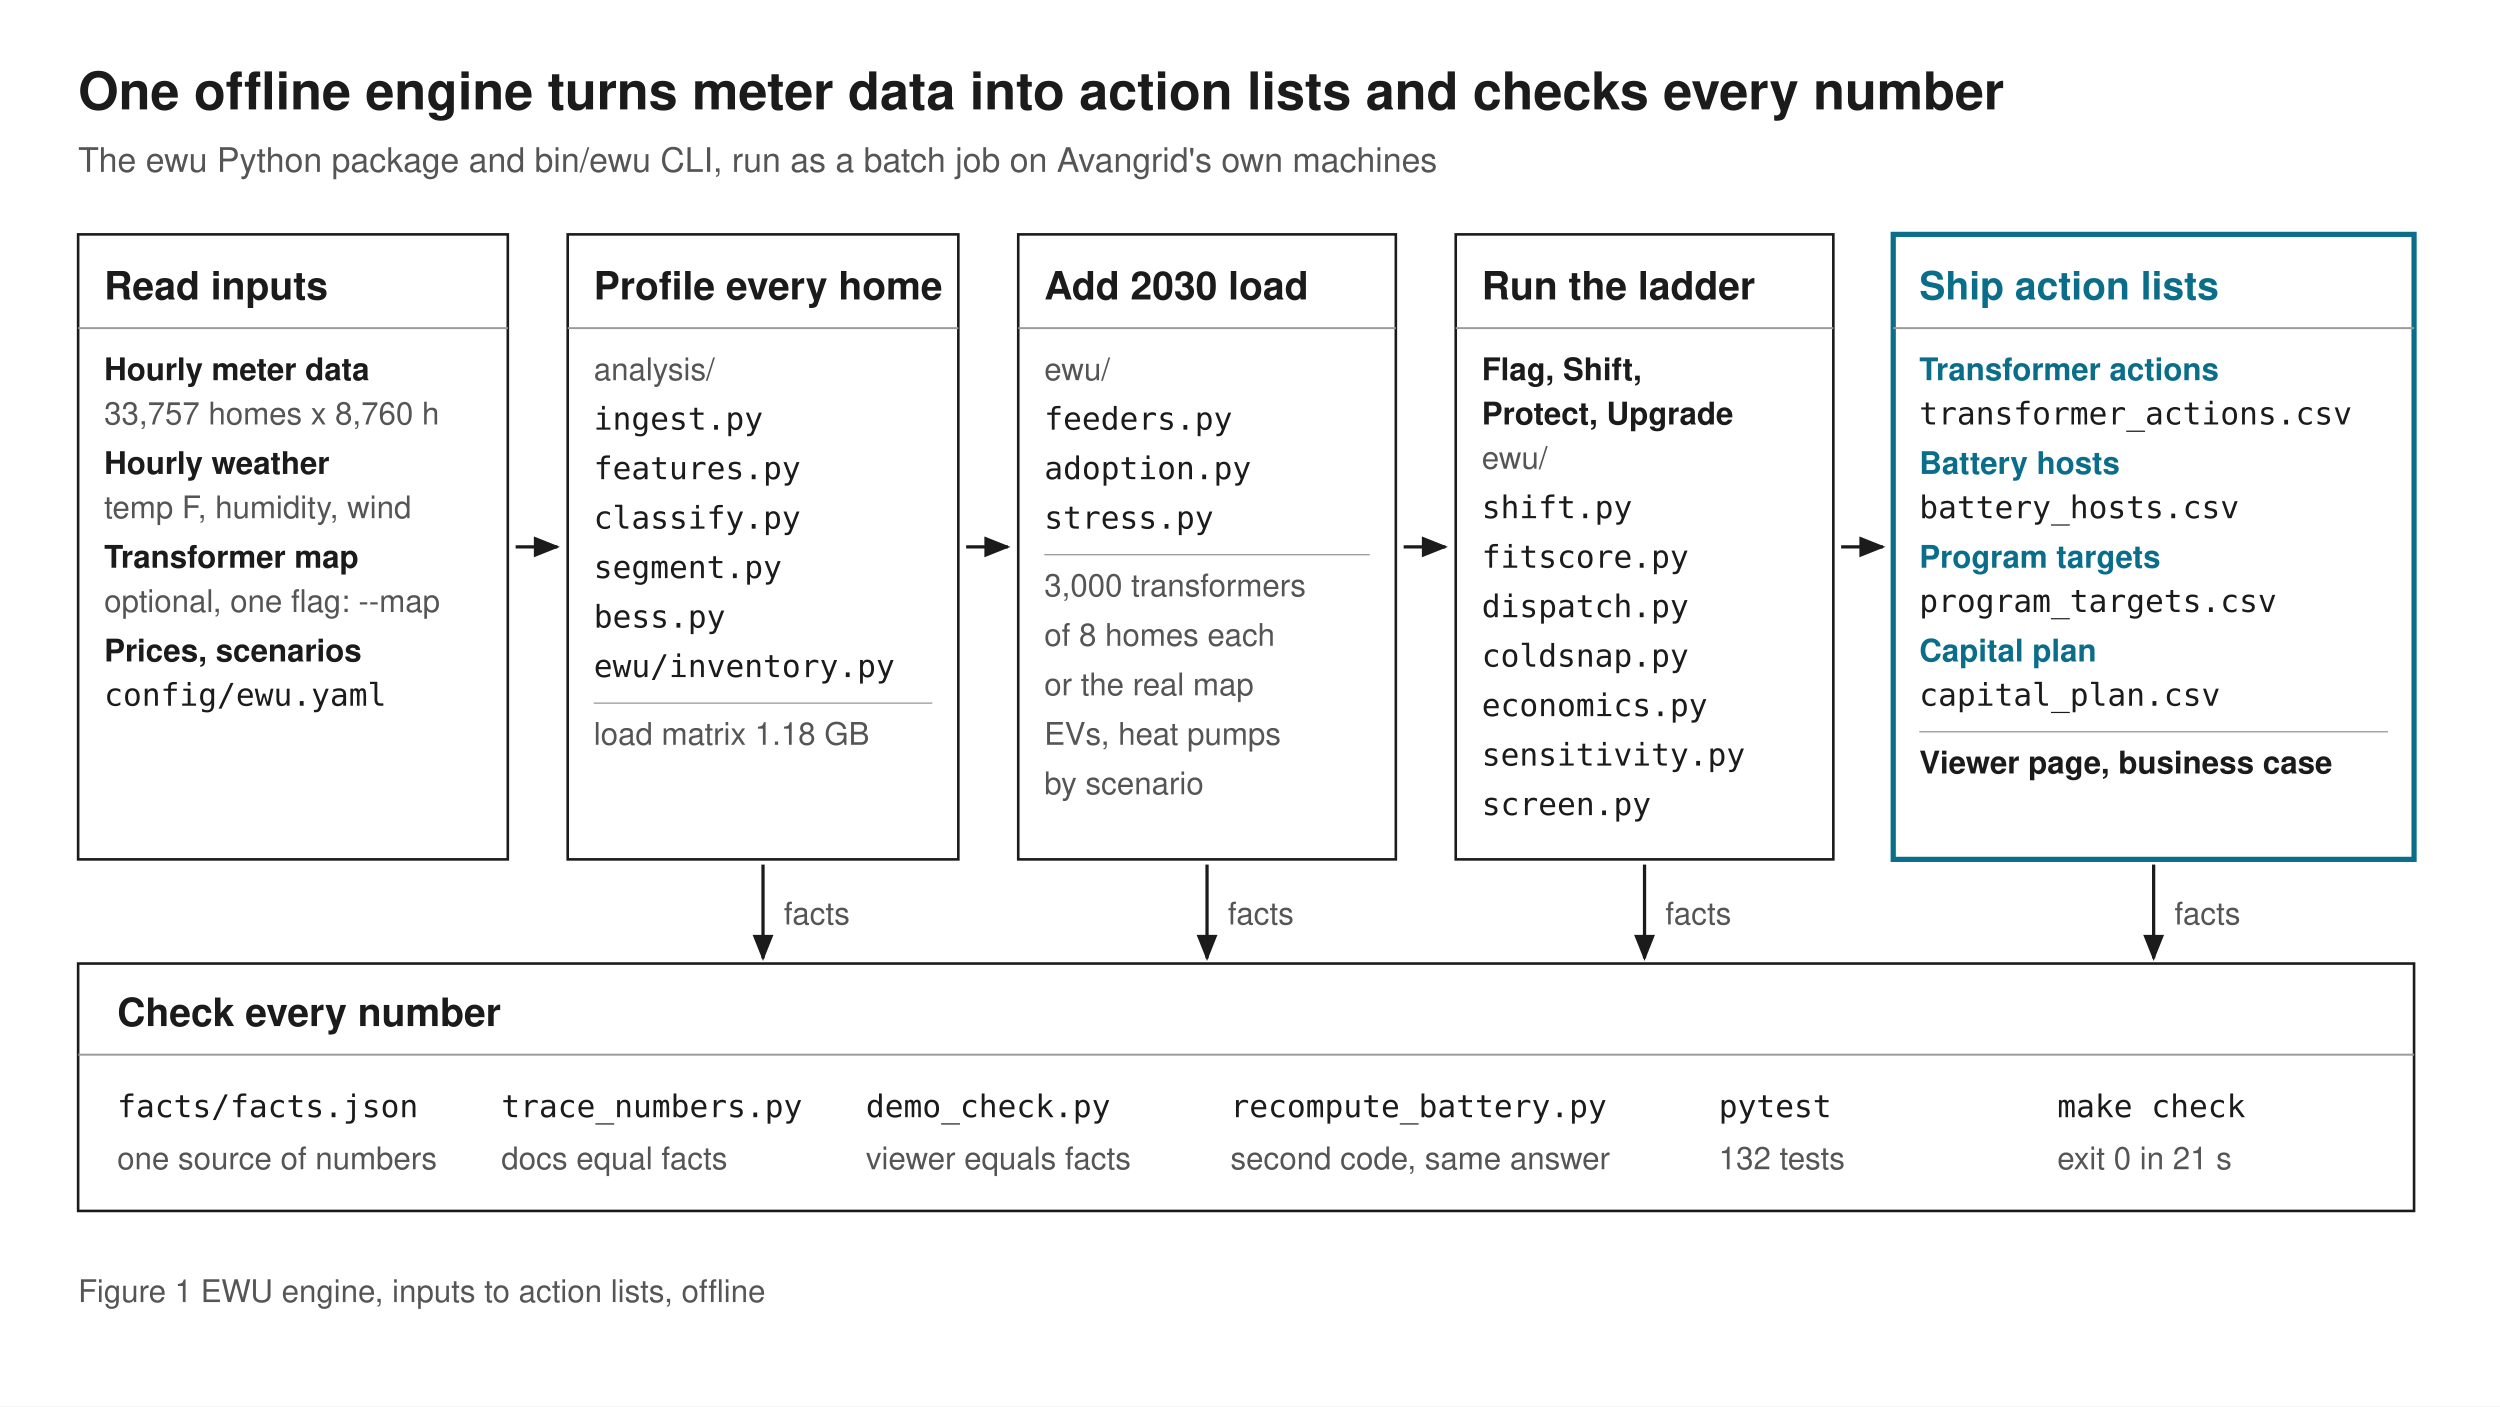
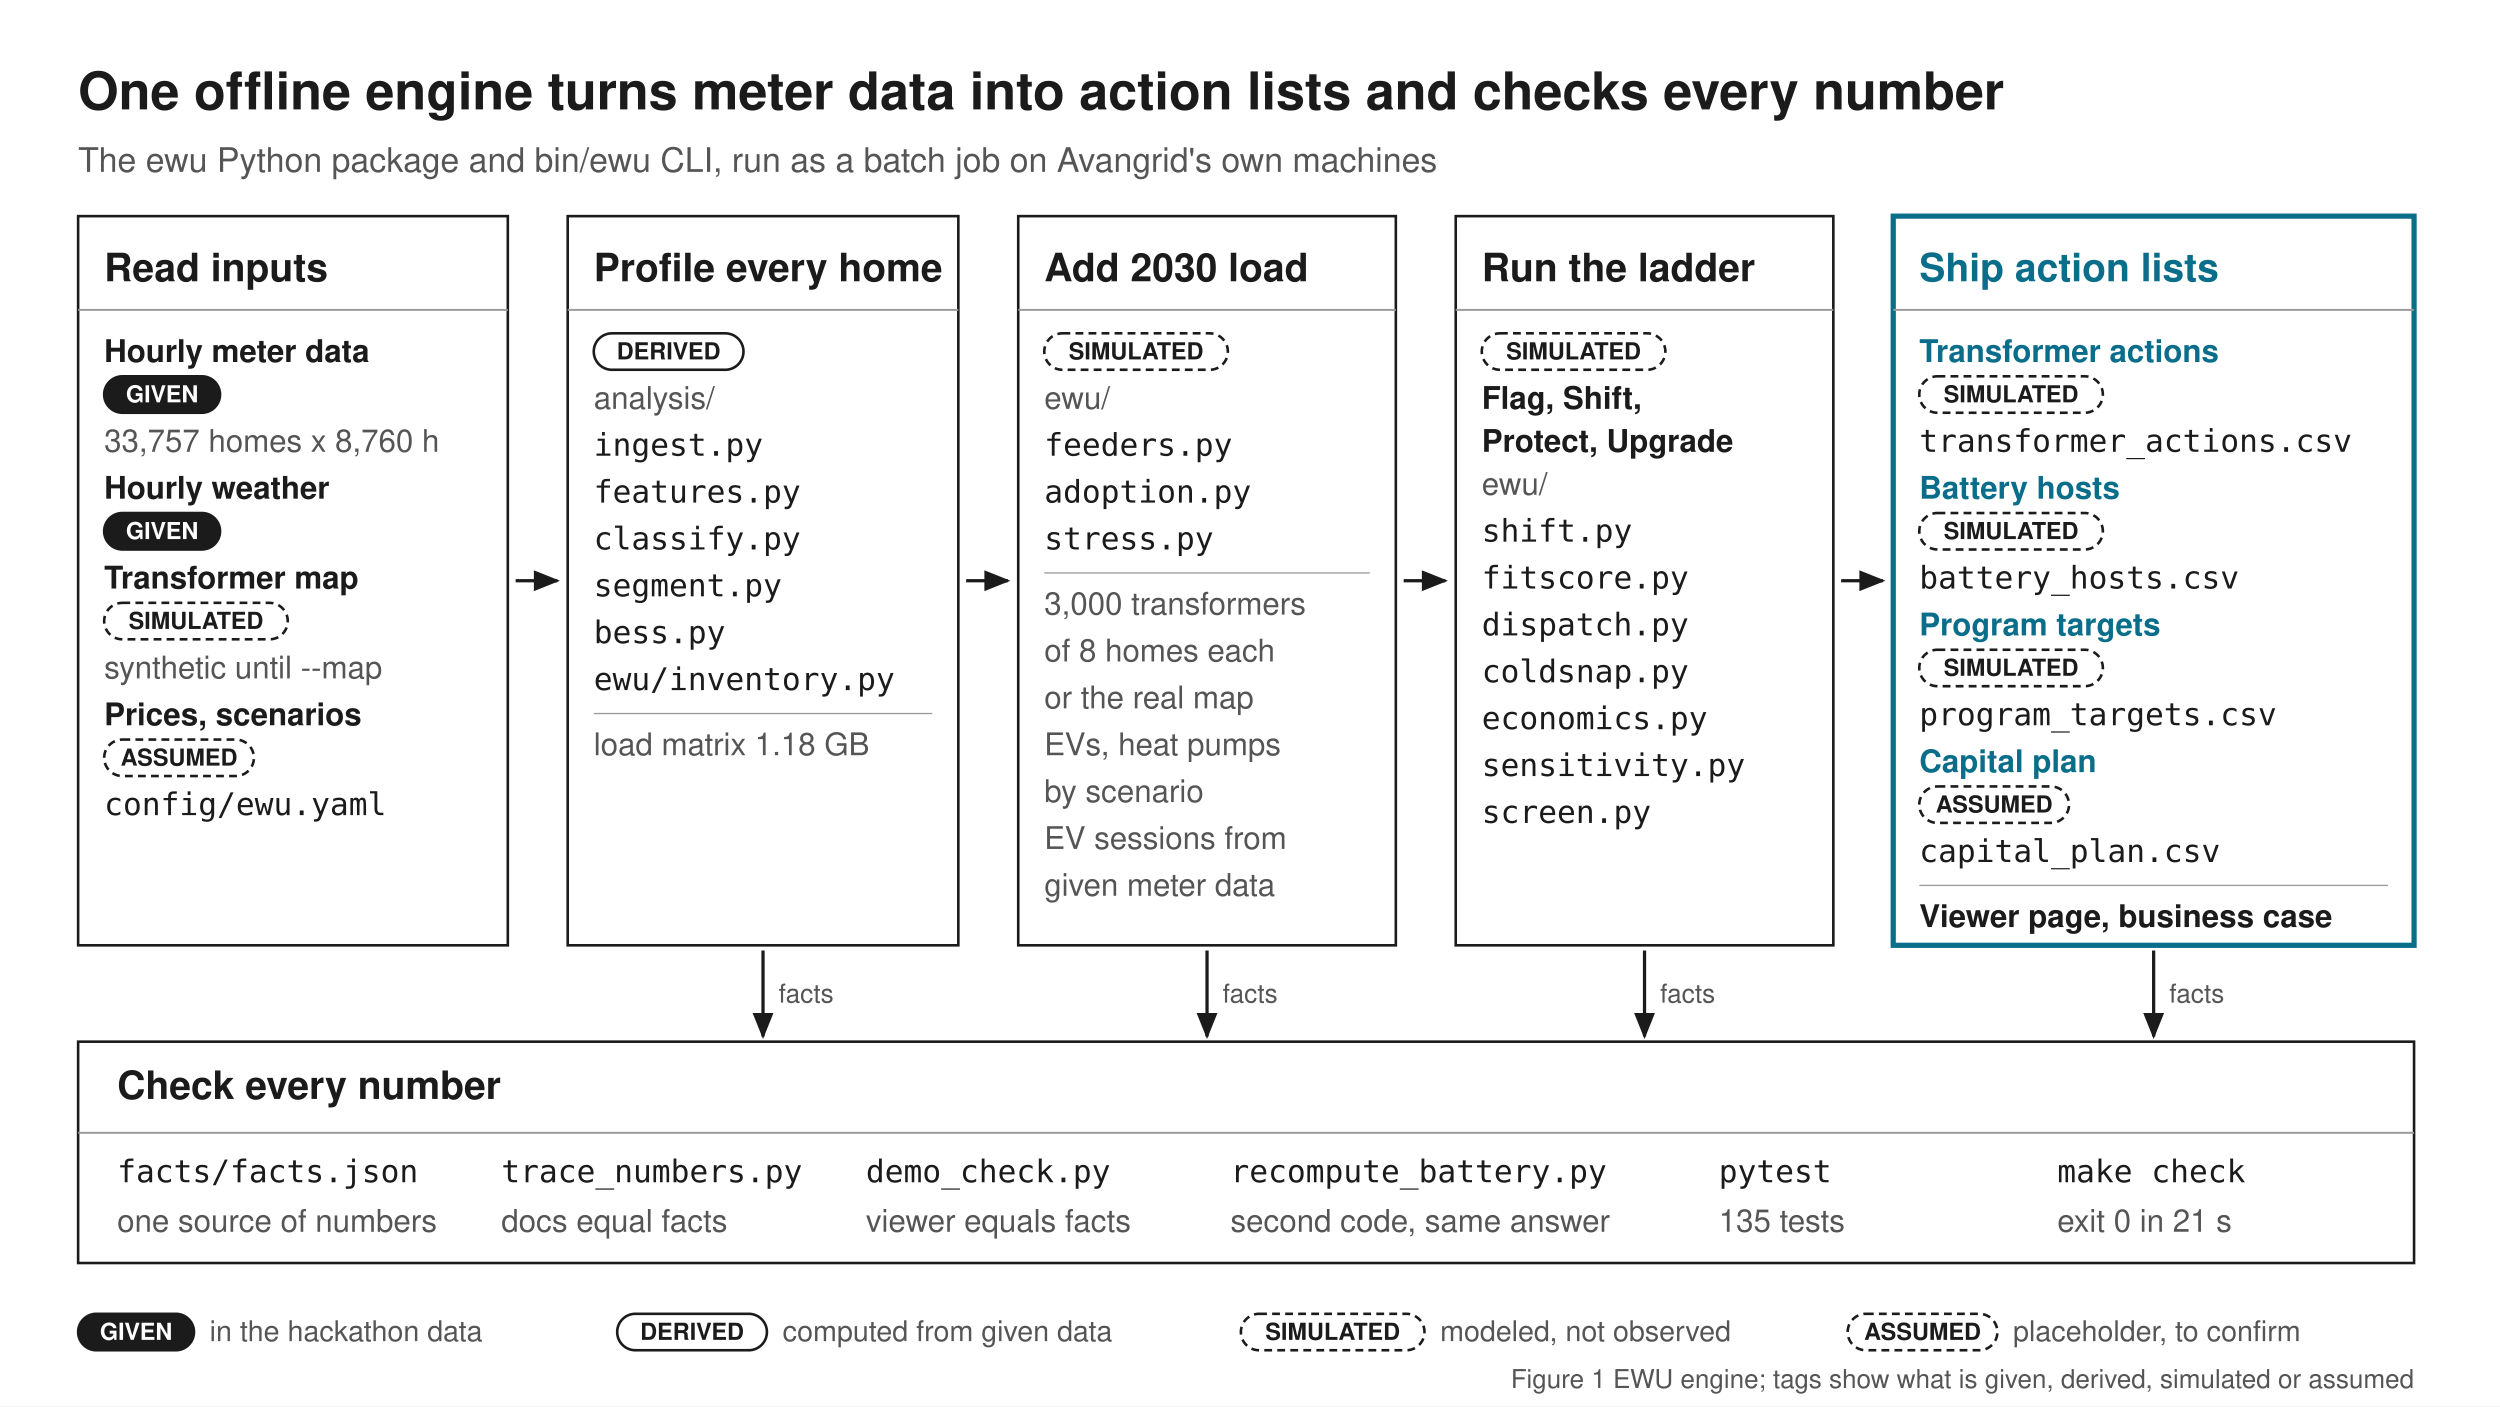
<svg xmlns="http://www.w3.org/2000/svg" width="1920" height="1080" viewBox="0 0 1920 1080">
  <rect width="1920" height="1080" fill="#ffffff" />
  <defs>
    <marker id="head" markerUnits="userSpaceOnUse" markerWidth="20" markerHeight="20" refX="18" refY="10" orient="auto">
      <path d="M0,2 L20,10 L0,18 z" fill="#1b1b1b" />
    </marker>
  </defs>
  <text x="60" y="84" font-family="Helvetica Neue, Helvetica, Arial, sans-serif" font-size="40" font-weight="700" fill="#1b1b1b" text-anchor="start">One offline engine turns meter data into action lists and checks every number</text>
  <text x="60" y="132" font-family="Helvetica Neue, Helvetica, Arial, sans-serif" font-size="26" font-weight="400" fill="#555555" text-anchor="start">The ewu Python package and bin/ewu CLI, run as a batch job on Avangrid's own machines</text>
-   <rect x="60" y="180" width="330" height="480" fill="none" stroke="#1b1b1b" stroke-width="2" />
-   <text x="80" y="230" font-family="Helvetica Neue, Helvetica, Arial, sans-serif" font-size="30" font-weight="700" fill="#1b1b1b" text-anchor="start">Read inputs</text>
-   <line x1="60" y1="252" x2="390" y2="252" stroke="#9a9a9a" stroke-width="1.5" />
-   <text x="80" y="292" font-family="Helvetica Neue, Helvetica, Arial, sans-serif" font-size="24" font-weight="700" fill="#1b1b1b" text-anchor="start">Hourly meter data</text>
-   <text x="80" y="326" font-family="Helvetica Neue, Helvetica, Arial, sans-serif" font-size="24" font-weight="400" fill="#555555" text-anchor="start">33,757 homes x 8,760 h</text>
-   <text x="80" y="364" font-family="Helvetica Neue, Helvetica, Arial, sans-serif" font-size="24" font-weight="700" fill="#1b1b1b" text-anchor="start">Hourly weather</text>
-   <text x="80" y="398" font-family="Helvetica Neue, Helvetica, Arial, sans-serif" font-size="24" font-weight="400" fill="#555555" text-anchor="start">temp F, humidity, wind</text>
-   <text x="80" y="436" font-family="Helvetica Neue, Helvetica, Arial, sans-serif" font-size="24" font-weight="700" fill="#1b1b1b" text-anchor="start">Transformer map</text>
-   <text x="80" y="470" font-family="Helvetica Neue, Helvetica, Arial, sans-serif" font-size="24" font-weight="400" fill="#555555" text-anchor="start">optional, one flag: --map</text>
-   <text x="80" y="508" font-family="Helvetica Neue, Helvetica, Arial, sans-serif" font-size="24" font-weight="700" fill="#1b1b1b" text-anchor="start">Prices, scenarios</text>
-   <text x="80" y="542" font-family="Menlo, Monaco, monospace" font-size="24" font-weight="400" fill="#1b1b1b" text-anchor="start">config/ewu.yaml</text>
-   <line x1="396" y1="420.0" x2="428" y2="420.0" stroke="#1b1b1b" stroke-width="2.5" marker-end="url(#head)" />
-   <rect x="436" y="180" width="300" height="480" fill="none" stroke="#1b1b1b" stroke-width="2" />
-   <text x="456" y="230" font-family="Helvetica Neue, Helvetica, Arial, sans-serif" font-size="30" font-weight="700" fill="#1b1b1b" text-anchor="start">Profile every home</text>
-   <line x1="436" y1="252" x2="736" y2="252" stroke="#9a9a9a" stroke-width="1.5" />
-   <text x="456" y="292" font-family="Helvetica Neue, Helvetica, Arial, sans-serif" font-size="24" font-weight="400" fill="#555555" text-anchor="start">analysis/</text>
-   <text x="456" y="330" font-family="Menlo, Monaco, monospace" font-size="24" font-weight="400" fill="#1b1b1b" text-anchor="start">ingest.py</text>
-   <text x="456" y="368" font-family="Menlo, Monaco, monospace" font-size="24" font-weight="400" fill="#1b1b1b" text-anchor="start">features.py</text>
-   <text x="456" y="406" font-family="Menlo, Monaco, monospace" font-size="24" font-weight="400" fill="#1b1b1b" text-anchor="start">classify.py</text>
-   <text x="456" y="444" font-family="Menlo, Monaco, monospace" font-size="24" font-weight="400" fill="#1b1b1b" text-anchor="start">segment.py</text>
-   <text x="456" y="482" font-family="Menlo, Monaco, monospace" font-size="24" font-weight="400" fill="#1b1b1b" text-anchor="start">bess.py</text>
-   <text x="456" y="520" font-family="Menlo, Monaco, monospace" font-size="24" font-weight="400" fill="#1b1b1b" text-anchor="start">ewu/inventory.py</text>
-   <line x1="456" y1="540" x2="716" y2="540" stroke="#9a9a9a" />
-   <text x="456" y="572" font-family="Helvetica Neue, Helvetica, Arial, sans-serif" font-size="24" font-weight="400" fill="#555555" text-anchor="start">load matrix 1.18 GB</text>
-   <line x1="742" y1="420.0" x2="774" y2="420.0" stroke="#1b1b1b" stroke-width="2.5" marker-end="url(#head)" />
-   <line x1="586.0" y1="664" x2="586.0" y2="736" stroke="#1b1b1b" stroke-width="2.5" marker-end="url(#head)" />
-   <text x="602.0" y="710" font-family="Helvetica Neue, Helvetica, Arial, sans-serif" font-size="24" font-weight="400" fill="#555555" text-anchor="start">facts</text>
-   <rect x="782" y="180" width="290" height="480" fill="none" stroke="#1b1b1b" stroke-width="2" />
-   <text x="802" y="230" font-family="Helvetica Neue, Helvetica, Arial, sans-serif" font-size="30" font-weight="700" fill="#1b1b1b" text-anchor="start">Add 2030 load</text>
-   <line x1="782" y1="252" x2="1072" y2="252" stroke="#9a9a9a" stroke-width="1.5" />
-   <text x="802" y="292" font-family="Helvetica Neue, Helvetica, Arial, sans-serif" font-size="24" font-weight="400" fill="#555555" text-anchor="start">ewu/</text>
-   <text x="802" y="330" font-family="Menlo, Monaco, monospace" font-size="24" font-weight="400" fill="#1b1b1b" text-anchor="start">feeders.py</text>
-   <text x="802" y="368" font-family="Menlo, Monaco, monospace" font-size="24" font-weight="400" fill="#1b1b1b" text-anchor="start">adoption.py</text>
-   <text x="802" y="406" font-family="Menlo, Monaco, monospace" font-size="24" font-weight="400" fill="#1b1b1b" text-anchor="start">stress.py</text>
-   <line x1="802" y1="426" x2="1052" y2="426" stroke="#9a9a9a" />
-   <text x="802" y="458" font-family="Helvetica Neue, Helvetica, Arial, sans-serif" font-size="24" font-weight="400" fill="#555555" text-anchor="start">3,000 transformers</text>
-   <text x="802" y="496" font-family="Helvetica Neue, Helvetica, Arial, sans-serif" font-size="24" font-weight="400" fill="#555555" text-anchor="start">of 8 homes each</text>
-   <text x="802" y="534" font-family="Helvetica Neue, Helvetica, Arial, sans-serif" font-size="24" font-weight="400" fill="#555555" text-anchor="start">or the real map</text>
-   <text x="802" y="572" font-family="Helvetica Neue, Helvetica, Arial, sans-serif" font-size="24" font-weight="400" fill="#555555" text-anchor="start">EVs, heat pumps</text>
-   <text x="802" y="610" font-family="Helvetica Neue, Helvetica, Arial, sans-serif" font-size="24" font-weight="400" fill="#555555" text-anchor="start">by scenario</text>
-   <line x1="1078" y1="420.0" x2="1110" y2="420.0" stroke="#1b1b1b" stroke-width="2.5" marker-end="url(#head)" />
-   <line x1="927.0" y1="664" x2="927.0" y2="736" stroke="#1b1b1b" stroke-width="2.5" marker-end="url(#head)" />
-   <text x="943.0" y="710" font-family="Helvetica Neue, Helvetica, Arial, sans-serif" font-size="24" font-weight="400" fill="#555555" text-anchor="start">facts</text>
-   <rect x="1118" y="180" width="290" height="480" fill="none" stroke="#1b1b1b" stroke-width="2" />
-   <text x="1138" y="230" font-family="Helvetica Neue, Helvetica, Arial, sans-serif" font-size="30" font-weight="700" fill="#1b1b1b" text-anchor="start">Run the ladder</text>
-   <line x1="1118" y1="252" x2="1408" y2="252" stroke="#9a9a9a" stroke-width="1.5" />
-   <text x="1138" y="292" font-family="Helvetica Neue, Helvetica, Arial, sans-serif" font-size="24" font-weight="700" fill="#1b1b1b" text-anchor="start">Flag, Shift,</text>
-   <text x="1138" y="326" font-family="Helvetica Neue, Helvetica, Arial, sans-serif" font-size="24" font-weight="700" fill="#1b1b1b" text-anchor="start">Protect, Upgrade</text>
-   <text x="1138" y="360" font-family="Helvetica Neue, Helvetica, Arial, sans-serif" font-size="24" font-weight="400" fill="#555555" text-anchor="start">ewu/</text>
-   <text x="1138" y="398" font-family="Menlo, Monaco, monospace" font-size="24" font-weight="400" fill="#1b1b1b" text-anchor="start">shift.py</text>
-   <text x="1138" y="436" font-family="Menlo, Monaco, monospace" font-size="24" font-weight="400" fill="#1b1b1b" text-anchor="start">fitscore.py</text>
-   <text x="1138" y="474" font-family="Menlo, Monaco, monospace" font-size="24" font-weight="400" fill="#1b1b1b" text-anchor="start">dispatch.py</text>
-   <text x="1138" y="512" font-family="Menlo, Monaco, monospace" font-size="24" font-weight="400" fill="#1b1b1b" text-anchor="start">coldsnap.py</text>
-   <text x="1138" y="550" font-family="Menlo, Monaco, monospace" font-size="24" font-weight="400" fill="#1b1b1b" text-anchor="start">economics.py</text>
-   <text x="1138" y="588" font-family="Menlo, Monaco, monospace" font-size="24" font-weight="400" fill="#1b1b1b" text-anchor="start">sensitivity.py</text>
-   <text x="1138" y="626" font-family="Menlo, Monaco, monospace" font-size="24" font-weight="400" fill="#1b1b1b" text-anchor="start">screen.py</text>
-   <line x1="1414" y1="420.0" x2="1446" y2="420.0" stroke="#1b1b1b" stroke-width="2.5" marker-end="url(#head)" />
-   <line x1="1263.0" y1="664" x2="1263.0" y2="736" stroke="#1b1b1b" stroke-width="2.5" marker-end="url(#head)" />
-   <text x="1279.0" y="710" font-family="Helvetica Neue, Helvetica, Arial, sans-serif" font-size="24" font-weight="400" fill="#555555" text-anchor="start">facts</text>
-   <rect x="1454" y="180" width="400" height="480" fill="none" stroke="#0a6e8a" stroke-width="4" />
-   <text x="1474" y="230" font-family="Helvetica Neue, Helvetica, Arial, sans-serif" font-size="30" font-weight="700" fill="#0a6e8a" text-anchor="start">Ship action lists</text>
-   <line x1="1454" y1="252" x2="1854" y2="252" stroke="#9a9a9a" stroke-width="1.5" />
-   <text x="1474" y="292" font-family="Helvetica Neue, Helvetica, Arial, sans-serif" font-size="24" font-weight="700" fill="#0a6e8a" text-anchor="start">Transformer actions</text>
-   <text x="1474" y="326" font-family="Menlo, Monaco, monospace" font-size="24" font-weight="400" fill="#1b1b1b" text-anchor="start">transformer_actions.csv</text>
-   <text x="1474" y="364" font-family="Helvetica Neue, Helvetica, Arial, sans-serif" font-size="24" font-weight="700" fill="#0a6e8a" text-anchor="start">Battery hosts</text>
-   <text x="1474" y="398" font-family="Menlo, Monaco, monospace" font-size="24" font-weight="400" fill="#1b1b1b" text-anchor="start">battery_hosts.csv</text>
-   <text x="1474" y="436" font-family="Helvetica Neue, Helvetica, Arial, sans-serif" font-size="24" font-weight="700" fill="#0a6e8a" text-anchor="start">Program targets</text>
-   <text x="1474" y="470" font-family="Menlo, Monaco, monospace" font-size="24" font-weight="400" fill="#1b1b1b" text-anchor="start">program_targets.csv</text>
-   <text x="1474" y="508" font-family="Helvetica Neue, Helvetica, Arial, sans-serif" font-size="24" font-weight="700" fill="#0a6e8a" text-anchor="start">Capital plan</text>
-   <text x="1474" y="542" font-family="Menlo, Monaco, monospace" font-size="24" font-weight="400" fill="#1b1b1b" text-anchor="start">capital_plan.csv</text>
-   <line x1="1474" y1="562" x2="1834" y2="562" stroke="#9a9a9a" />
-   <text x="1474" y="594" font-family="Helvetica Neue, Helvetica, Arial, sans-serif" font-size="24" font-weight="700" fill="#1b1b1b" text-anchor="start">Viewer page, business case</text>
-   <line x1="1654.0" y1="664" x2="1654.0" y2="736" stroke="#1b1b1b" stroke-width="2.5" marker-end="url(#head)" />
-   <text x="1670.0" y="710" font-family="Helvetica Neue, Helvetica, Arial, sans-serif" font-size="24" font-weight="400" fill="#555555" text-anchor="start">facts</text>
-   <rect x="60" y="740" width="1794" height="190" fill="none" stroke="#1b1b1b" stroke-width="2" />
-   <text x="90" y="788" font-family="Helvetica Neue, Helvetica, Arial, sans-serif" font-size="30" font-weight="700" fill="#1b1b1b" text-anchor="start">Check every number</text>
-   <line x1="60" y1="810" x2="1854" y2="810" stroke="#9a9a9a" stroke-width="1.5" />
-   <text x="90" y="858" font-family="Menlo, Monaco, monospace" font-size="24" font-weight="400" fill="#1b1b1b" text-anchor="start">facts/facts.json</text>
-   <text x="90" y="898" font-family="Helvetica Neue, Helvetica, Arial, sans-serif" font-size="24" font-weight="400" fill="#555555" text-anchor="start">one source of numbers</text>
-   <text x="385" y="858" font-family="Menlo, Monaco, monospace" font-size="24" font-weight="400" fill="#1b1b1b" text-anchor="start">trace_numbers.py</text>
-   <text x="385" y="898" font-family="Helvetica Neue, Helvetica, Arial, sans-serif" font-size="24" font-weight="400" fill="#555555" text-anchor="start">docs equal facts</text>
-   <text x="665" y="858" font-family="Menlo, Monaco, monospace" font-size="24" font-weight="400" fill="#1b1b1b" text-anchor="start">demo_check.py</text>
-   <text x="665" y="898" font-family="Helvetica Neue, Helvetica, Arial, sans-serif" font-size="24" font-weight="400" fill="#555555" text-anchor="start">viewer equals facts</text>
-   <text x="945" y="858" font-family="Menlo, Monaco, monospace" font-size="24" font-weight="400" fill="#1b1b1b" text-anchor="start">recompute_battery.py</text>
-   <text x="945" y="898" font-family="Helvetica Neue, Helvetica, Arial, sans-serif" font-size="24" font-weight="400" fill="#555555" text-anchor="start">second code, same answer</text>
-   <text x="1320" y="858" font-family="Menlo, Monaco, monospace" font-size="24" font-weight="400" fill="#1b1b1b" text-anchor="start">pytest</text>
-   <text x="1320" y="898" font-family="Helvetica Neue, Helvetica, Arial, sans-serif" font-size="24" font-weight="400" fill="#555555" text-anchor="start">132 tests</text>
-   <text x="1580" y="858" font-family="Menlo, Monaco, monospace" font-size="24" font-weight="400" fill="#1b1b1b" text-anchor="start">make check</text>
-   <text x="1580" y="898" font-family="Helvetica Neue, Helvetica, Arial, sans-serif" font-size="24" font-weight="400" fill="#555555" text-anchor="start">exit 0 in 21 s</text>
-   <text x="60" y="1000" font-family="Helvetica Neue, Helvetica, Arial, sans-serif" font-size="24" font-weight="400" fill="#555555" text-anchor="start">Figure 1  EWU engine, inputs to action lists, offline</text>
+   <rect x="60" y="166" width="330" height="560" fill="none" stroke="#1b1b1b" stroke-width="2" />
+   <text x="80" y="216" font-family="Helvetica Neue, Helvetica, Arial, sans-serif" font-size="30" font-weight="700" fill="#1b1b1b" text-anchor="start">Read inputs</text>
+   <line x1="60" y1="238" x2="390" y2="238" stroke="#9a9a9a" stroke-width="1.5" />
+   <text x="80" y="278" font-family="Helvetica Neue, Helvetica, Arial, sans-serif" font-size="24" font-weight="700" fill="#1b1b1b" text-anchor="start">Hourly meter data</text>
+   <rect x="80" y="289" width="89" height="28" rx="14" fill="#1b1b1b" stroke="#1b1b1b" stroke-width="2" />
+   <text x="124.5" y="309" font-family="Helvetica Neue, Helvetica, Arial, sans-serif" font-size="18" font-weight="700" fill="#ffffff" text-anchor="middle">GIVEN</text>
+   <text x="80" y="347" font-family="Helvetica Neue, Helvetica, Arial, sans-serif" font-size="24" font-weight="400" fill="#555555" text-anchor="start">33,757 homes x 8,760 h</text>
+   <text x="80" y="383" font-family="Helvetica Neue, Helvetica, Arial, sans-serif" font-size="24" font-weight="700" fill="#1b1b1b" text-anchor="start">Hourly weather</text>
+   <rect x="80" y="394" width="89" height="28" rx="14" fill="#1b1b1b" stroke="#1b1b1b" stroke-width="2" />
+   <text x="124.5" y="414" font-family="Helvetica Neue, Helvetica, Arial, sans-serif" font-size="18" font-weight="700" fill="#ffffff" text-anchor="middle">GIVEN</text>
+   <text x="80" y="452" font-family="Helvetica Neue, Helvetica, Arial, sans-serif" font-size="24" font-weight="700" fill="#1b1b1b" text-anchor="start">Transformer map</text>
+   <rect x="80" y="463" width="141" height="28" rx="14" fill="#ffffff" stroke="#1b1b1b" stroke-width="2" stroke-dasharray="6 4" />
+   <text x="150.5" y="483" font-family="Helvetica Neue, Helvetica, Arial, sans-serif" font-size="18" font-weight="700" fill="#1b1b1b" text-anchor="middle">SIMULATED</text>
+   <text x="80" y="521" font-family="Helvetica Neue, Helvetica, Arial, sans-serif" font-size="24" font-weight="400" fill="#555555" text-anchor="start">synthetic until --map</text>
+   <text x="80" y="557" font-family="Helvetica Neue, Helvetica, Arial, sans-serif" font-size="24" font-weight="700" fill="#1b1b1b" text-anchor="start">Prices, scenarios</text>
+   <rect x="80" y="568" width="115" height="28" rx="14" fill="#ffffff" stroke="#1b1b1b" stroke-width="2" stroke-dasharray="6 4" />
+   <text x="137.5" y="588" font-family="Helvetica Neue, Helvetica, Arial, sans-serif" font-size="18" font-weight="700" fill="#1b1b1b" text-anchor="middle">ASSUMED</text>
+   <text x="80" y="626" font-family="Menlo, Monaco, monospace" font-size="24" font-weight="400" fill="#1b1b1b" text-anchor="start">config/ewu.yaml</text>
+   <line x1="396" y1="446.0" x2="428" y2="446.0" stroke="#1b1b1b" stroke-width="2.5" marker-end="url(#head)" />
+   <rect x="436" y="166" width="300" height="560" fill="none" stroke="#1b1b1b" stroke-width="2" />
+   <text x="456" y="216" font-family="Helvetica Neue, Helvetica, Arial, sans-serif" font-size="30" font-weight="700" fill="#1b1b1b" text-anchor="start">Profile every home</text>
+   <line x1="436" y1="238" x2="736" y2="238" stroke="#9a9a9a" stroke-width="1.5" />
+   <rect x="456" y="256" width="115" height="28" rx="14" fill="#ffffff" stroke="#1b1b1b" stroke-width="2" />
+   <text x="513.5" y="276" font-family="Helvetica Neue, Helvetica, Arial, sans-serif" font-size="18" font-weight="700" fill="#1b1b1b" text-anchor="middle">DERIVED</text>
+   <text x="456" y="314" font-family="Helvetica Neue, Helvetica, Arial, sans-serif" font-size="24" font-weight="400" fill="#555555" text-anchor="start">analysis/</text>
+   <text x="456" y="350" font-family="Menlo, Monaco, monospace" font-size="24" font-weight="400" fill="#1b1b1b" text-anchor="start">ingest.py</text>
+   <text x="456" y="386" font-family="Menlo, Monaco, monospace" font-size="24" font-weight="400" fill="#1b1b1b" text-anchor="start">features.py</text>
+   <text x="456" y="422" font-family="Menlo, Monaco, monospace" font-size="24" font-weight="400" fill="#1b1b1b" text-anchor="start">classify.py</text>
+   <text x="456" y="458" font-family="Menlo, Monaco, monospace" font-size="24" font-weight="400" fill="#1b1b1b" text-anchor="start">segment.py</text>
+   <text x="456" y="494" font-family="Menlo, Monaco, monospace" font-size="24" font-weight="400" fill="#1b1b1b" text-anchor="start">bess.py</text>
+   <text x="456" y="530" font-family="Menlo, Monaco, monospace" font-size="24" font-weight="400" fill="#1b1b1b" text-anchor="start">ewu/inventory.py</text>
+   <line x1="456" y1="548" x2="716" y2="548" stroke="#9a9a9a" />
+   <text x="456" y="580" font-family="Helvetica Neue, Helvetica, Arial, sans-serif" font-size="24" font-weight="400" fill="#555555" text-anchor="start">load matrix 1.18 GB</text>
+   <line x1="742" y1="446.0" x2="774" y2="446.0" stroke="#1b1b1b" stroke-width="2.5" marker-end="url(#head)" />
+   <line x1="586.0" y1="730" x2="586.0" y2="796" stroke="#1b1b1b" stroke-width="2.5" marker-end="url(#head)" />
+   <text x="598.0" y="770" font-family="Helvetica Neue, Helvetica, Arial, sans-serif" font-size="20" font-weight="400" fill="#555555" text-anchor="start">facts</text>
+   <rect x="782" y="166" width="290" height="560" fill="none" stroke="#1b1b1b" stroke-width="2" />
+   <text x="802" y="216" font-family="Helvetica Neue, Helvetica, Arial, sans-serif" font-size="30" font-weight="700" fill="#1b1b1b" text-anchor="start">Add 2030 load</text>
+   <line x1="782" y1="238" x2="1072" y2="238" stroke="#9a9a9a" stroke-width="1.5" />
+   <rect x="802" y="256" width="141" height="28" rx="14" fill="#ffffff" stroke="#1b1b1b" stroke-width="2" stroke-dasharray="6 4" />
+   <text x="872.5" y="276" font-family="Helvetica Neue, Helvetica, Arial, sans-serif" font-size="18" font-weight="700" fill="#1b1b1b" text-anchor="middle">SIMULATED</text>
+   <text x="802" y="314" font-family="Helvetica Neue, Helvetica, Arial, sans-serif" font-size="24" font-weight="400" fill="#555555" text-anchor="start">ewu/</text>
+   <text x="802" y="350" font-family="Menlo, Monaco, monospace" font-size="24" font-weight="400" fill="#1b1b1b" text-anchor="start">feeders.py</text>
+   <text x="802" y="386" font-family="Menlo, Monaco, monospace" font-size="24" font-weight="400" fill="#1b1b1b" text-anchor="start">adoption.py</text>
+   <text x="802" y="422" font-family="Menlo, Monaco, monospace" font-size="24" font-weight="400" fill="#1b1b1b" text-anchor="start">stress.py</text>
+   <line x1="802" y1="440" x2="1052" y2="440" stroke="#9a9a9a" />
+   <text x="802" y="472" font-family="Helvetica Neue, Helvetica, Arial, sans-serif" font-size="24" font-weight="400" fill="#555555" text-anchor="start">3,000 transformers</text>
+   <text x="802" y="508" font-family="Helvetica Neue, Helvetica, Arial, sans-serif" font-size="24" font-weight="400" fill="#555555" text-anchor="start">of 8 homes each</text>
+   <text x="802" y="544" font-family="Helvetica Neue, Helvetica, Arial, sans-serif" font-size="24" font-weight="400" fill="#555555" text-anchor="start">or the real map</text>
+   <text x="802" y="580" font-family="Helvetica Neue, Helvetica, Arial, sans-serif" font-size="24" font-weight="400" fill="#555555" text-anchor="start">EVs, heat pumps</text>
+   <text x="802" y="616" font-family="Helvetica Neue, Helvetica, Arial, sans-serif" font-size="24" font-weight="400" fill="#555555" text-anchor="start">by scenario</text>
+   <text x="802" y="652" font-family="Helvetica Neue, Helvetica, Arial, sans-serif" font-size="24" font-weight="400" fill="#555555" text-anchor="start">EV sessions from</text>
+   <text x="802" y="688" font-family="Helvetica Neue, Helvetica, Arial, sans-serif" font-size="24" font-weight="400" fill="#555555" text-anchor="start">given meter data</text>
+   <line x1="1078" y1="446.0" x2="1110" y2="446.0" stroke="#1b1b1b" stroke-width="2.5" marker-end="url(#head)" />
+   <line x1="927.0" y1="730" x2="927.0" y2="796" stroke="#1b1b1b" stroke-width="2.5" marker-end="url(#head)" />
+   <text x="939.0" y="770" font-family="Helvetica Neue, Helvetica, Arial, sans-serif" font-size="20" font-weight="400" fill="#555555" text-anchor="start">facts</text>
+   <rect x="1118" y="166" width="290" height="560" fill="none" stroke="#1b1b1b" stroke-width="2" />
+   <text x="1138" y="216" font-family="Helvetica Neue, Helvetica, Arial, sans-serif" font-size="30" font-weight="700" fill="#1b1b1b" text-anchor="start">Run the ladder</text>
+   <line x1="1118" y1="238" x2="1408" y2="238" stroke="#9a9a9a" stroke-width="1.5" />
+   <rect x="1138" y="256" width="141" height="28" rx="14" fill="#ffffff" stroke="#1b1b1b" stroke-width="2" stroke-dasharray="6 4" />
+   <text x="1208.5" y="276" font-family="Helvetica Neue, Helvetica, Arial, sans-serif" font-size="18" font-weight="700" fill="#1b1b1b" text-anchor="middle">SIMULATED</text>
+   <text x="1138" y="314" font-family="Helvetica Neue, Helvetica, Arial, sans-serif" font-size="24" font-weight="700" fill="#1b1b1b" text-anchor="start">Flag, Shift,</text>
+   <text x="1138" y="347" font-family="Helvetica Neue, Helvetica, Arial, sans-serif" font-size="24" font-weight="700" fill="#1b1b1b" text-anchor="start">Protect, Upgrade</text>
+   <text x="1138" y="380" font-family="Helvetica Neue, Helvetica, Arial, sans-serif" font-size="24" font-weight="400" fill="#555555" text-anchor="start">ewu/</text>
+   <text x="1138" y="416" font-family="Menlo, Monaco, monospace" font-size="24" font-weight="400" fill="#1b1b1b" text-anchor="start">shift.py</text>
+   <text x="1138" y="452" font-family="Menlo, Monaco, monospace" font-size="24" font-weight="400" fill="#1b1b1b" text-anchor="start">fitscore.py</text>
+   <text x="1138" y="488" font-family="Menlo, Monaco, monospace" font-size="24" font-weight="400" fill="#1b1b1b" text-anchor="start">dispatch.py</text>
+   <text x="1138" y="524" font-family="Menlo, Monaco, monospace" font-size="24" font-weight="400" fill="#1b1b1b" text-anchor="start">coldsnap.py</text>
+   <text x="1138" y="560" font-family="Menlo, Monaco, monospace" font-size="24" font-weight="400" fill="#1b1b1b" text-anchor="start">economics.py</text>
+   <text x="1138" y="596" font-family="Menlo, Monaco, monospace" font-size="24" font-weight="400" fill="#1b1b1b" text-anchor="start">sensitivity.py</text>
+   <text x="1138" y="632" font-family="Menlo, Monaco, monospace" font-size="24" font-weight="400" fill="#1b1b1b" text-anchor="start">screen.py</text>
+   <line x1="1414" y1="446.0" x2="1446" y2="446.0" stroke="#1b1b1b" stroke-width="2.5" marker-end="url(#head)" />
+   <line x1="1263.0" y1="730" x2="1263.0" y2="796" stroke="#1b1b1b" stroke-width="2.5" marker-end="url(#head)" />
+   <text x="1275.0" y="770" font-family="Helvetica Neue, Helvetica, Arial, sans-serif" font-size="20" font-weight="400" fill="#555555" text-anchor="start">facts</text>
+   <rect x="1454" y="166" width="400" height="560" fill="none" stroke="#0a6e8a" stroke-width="4" />
+   <text x="1474" y="216" font-family="Helvetica Neue, Helvetica, Arial, sans-serif" font-size="30" font-weight="700" fill="#0a6e8a" text-anchor="start">Ship action lists</text>
+   <line x1="1454" y1="238" x2="1854" y2="238" stroke="#9a9a9a" stroke-width="1.5" />
+   <text x="1474" y="278" font-family="Helvetica Neue, Helvetica, Arial, sans-serif" font-size="24" font-weight="700" fill="#0a6e8a" text-anchor="start">Transformer actions</text>
+   <rect x="1474" y="289" width="141" height="28" rx="14" fill="#ffffff" stroke="#1b1b1b" stroke-width="2" stroke-dasharray="6 4" />
+   <text x="1544.5" y="309" font-family="Helvetica Neue, Helvetica, Arial, sans-serif" font-size="18" font-weight="700" fill="#1b1b1b" text-anchor="middle">SIMULATED</text>
+   <text x="1474" y="347" font-family="Menlo, Monaco, monospace" font-size="24" font-weight="400" fill="#1b1b1b" text-anchor="start">transformer_actions.csv</text>
+   <text x="1474" y="383" font-family="Helvetica Neue, Helvetica, Arial, sans-serif" font-size="24" font-weight="700" fill="#0a6e8a" text-anchor="start">Battery hosts</text>
+   <rect x="1474" y="394" width="141" height="28" rx="14" fill="#ffffff" stroke="#1b1b1b" stroke-width="2" stroke-dasharray="6 4" />
+   <text x="1544.5" y="414" font-family="Helvetica Neue, Helvetica, Arial, sans-serif" font-size="18" font-weight="700" fill="#1b1b1b" text-anchor="middle">SIMULATED</text>
+   <text x="1474" y="452" font-family="Menlo, Monaco, monospace" font-size="24" font-weight="400" fill="#1b1b1b" text-anchor="start">battery_hosts.csv</text>
+   <text x="1474" y="488" font-family="Helvetica Neue, Helvetica, Arial, sans-serif" font-size="24" font-weight="700" fill="#0a6e8a" text-anchor="start">Program targets</text>
+   <rect x="1474" y="499" width="141" height="28" rx="14" fill="#ffffff" stroke="#1b1b1b" stroke-width="2" stroke-dasharray="6 4" />
+   <text x="1544.5" y="519" font-family="Helvetica Neue, Helvetica, Arial, sans-serif" font-size="18" font-weight="700" fill="#1b1b1b" text-anchor="middle">SIMULATED</text>
+   <text x="1474" y="557" font-family="Menlo, Monaco, monospace" font-size="24" font-weight="400" fill="#1b1b1b" text-anchor="start">program_targets.csv</text>
+   <text x="1474" y="593" font-family="Helvetica Neue, Helvetica, Arial, sans-serif" font-size="24" font-weight="700" fill="#0a6e8a" text-anchor="start">Capital plan</text>
+   <rect x="1474" y="604" width="115" height="28" rx="14" fill="#ffffff" stroke="#1b1b1b" stroke-width="2" stroke-dasharray="6 4" />
+   <text x="1531.5" y="624" font-family="Helvetica Neue, Helvetica, Arial, sans-serif" font-size="18" font-weight="700" fill="#1b1b1b" text-anchor="middle">ASSUMED</text>
+   <text x="1474" y="662" font-family="Menlo, Monaco, monospace" font-size="24" font-weight="400" fill="#1b1b1b" text-anchor="start">capital_plan.csv</text>
+   <line x1="1474" y1="680" x2="1834" y2="680" stroke="#9a9a9a" />
+   <text x="1474" y="712" font-family="Helvetica Neue, Helvetica, Arial, sans-serif" font-size="24" font-weight="700" fill="#1b1b1b" text-anchor="start">Viewer page, business case</text>
+   <line x1="1654.0" y1="730" x2="1654.0" y2="796" stroke="#1b1b1b" stroke-width="2.5" marker-end="url(#head)" />
+   <text x="1666.0" y="770" font-family="Helvetica Neue, Helvetica, Arial, sans-serif" font-size="20" font-weight="400" fill="#555555" text-anchor="start">facts</text>
+   <rect x="60" y="800" width="1794" height="170" fill="none" stroke="#1b1b1b" stroke-width="2" />
+   <text x="90" y="844" font-family="Helvetica Neue, Helvetica, Arial, sans-serif" font-size="30" font-weight="700" fill="#1b1b1b" text-anchor="start">Check every number</text>
+   <line x1="60" y1="870" x2="1854" y2="870" stroke="#9a9a9a" stroke-width="1.5" />
+   <text x="90" y="908" font-family="Menlo, Monaco, monospace" font-size="24" font-weight="400" fill="#1b1b1b" text-anchor="start">facts/facts.json</text>
+   <text x="90" y="946" font-family="Helvetica Neue, Helvetica, Arial, sans-serif" font-size="24" font-weight="400" fill="#555555" text-anchor="start">one source of numbers</text>
+   <text x="385" y="908" font-family="Menlo, Monaco, monospace" font-size="24" font-weight="400" fill="#1b1b1b" text-anchor="start">trace_numbers.py</text>
+   <text x="385" y="946" font-family="Helvetica Neue, Helvetica, Arial, sans-serif" font-size="24" font-weight="400" fill="#555555" text-anchor="start">docs equal facts</text>
+   <text x="665" y="908" font-family="Menlo, Monaco, monospace" font-size="24" font-weight="400" fill="#1b1b1b" text-anchor="start">demo_check.py</text>
+   <text x="665" y="946" font-family="Helvetica Neue, Helvetica, Arial, sans-serif" font-size="24" font-weight="400" fill="#555555" text-anchor="start">viewer equals facts</text>
+   <text x="945" y="908" font-family="Menlo, Monaco, monospace" font-size="24" font-weight="400" fill="#1b1b1b" text-anchor="start">recompute_battery.py</text>
+   <text x="945" y="946" font-family="Helvetica Neue, Helvetica, Arial, sans-serif" font-size="24" font-weight="400" fill="#555555" text-anchor="start">second code, same answer</text>
+   <text x="1320" y="908" font-family="Menlo, Monaco, monospace" font-size="24" font-weight="400" fill="#1b1b1b" text-anchor="start">pytest</text>
+   <text x="1320" y="946" font-family="Helvetica Neue, Helvetica, Arial, sans-serif" font-size="24" font-weight="400" fill="#555555" text-anchor="start">135 tests</text>
+   <text x="1580" y="908" font-family="Menlo, Monaco, monospace" font-size="24" font-weight="400" fill="#1b1b1b" text-anchor="start">make check</text>
+   <text x="1580" y="946" font-family="Helvetica Neue, Helvetica, Arial, sans-serif" font-size="24" font-weight="400" fill="#555555" text-anchor="start">exit 0 in 21 s</text>
+   <rect x="60" y="1009" width="89" height="28" rx="14" fill="#1b1b1b" stroke="#1b1b1b" stroke-width="2" />
+   <text x="104.5" y="1029" font-family="Helvetica Neue, Helvetica, Arial, sans-serif" font-size="18" font-weight="700" fill="#ffffff" text-anchor="middle">GIVEN</text>
+   <text x="161" y="1030" font-family="Helvetica Neue, Helvetica, Arial, sans-serif" font-size="22" font-weight="400" fill="#555555" text-anchor="start">in the hackathon data</text>
+   <rect x="474" y="1009" width="115" height="28" rx="14" fill="#ffffff" stroke="#1b1b1b" stroke-width="2" />
+   <text x="531.5" y="1029" font-family="Helvetica Neue, Helvetica, Arial, sans-serif" font-size="18" font-weight="700" fill="#1b1b1b" text-anchor="middle">DERIVED</text>
+   <text x="601" y="1030" font-family="Helvetica Neue, Helvetica, Arial, sans-serif" font-size="22" font-weight="400" fill="#555555" text-anchor="start">computed from given data</text>
+   <rect x="953" y="1009" width="141" height="28" rx="14" fill="#ffffff" stroke="#1b1b1b" stroke-width="2" stroke-dasharray="6 4" />
+   <text x="1023.5" y="1029" font-family="Helvetica Neue, Helvetica, Arial, sans-serif" font-size="18" font-weight="700" fill="#1b1b1b" text-anchor="middle">SIMULATED</text>
+   <text x="1106" y="1030" font-family="Helvetica Neue, Helvetica, Arial, sans-serif" font-size="22" font-weight="400" fill="#555555" text-anchor="start">modeled, not observed</text>
+   <rect x="1419" y="1009" width="115" height="28" rx="14" fill="#ffffff" stroke="#1b1b1b" stroke-width="2" stroke-dasharray="6 4" />
+   <text x="1476.5" y="1029" font-family="Helvetica Neue, Helvetica, Arial, sans-serif" font-size="18" font-weight="700" fill="#1b1b1b" text-anchor="middle">ASSUMED</text>
+   <text x="1546" y="1030" font-family="Helvetica Neue, Helvetica, Arial, sans-serif" font-size="22" font-weight="400" fill="#555555" text-anchor="start">placeholder, to confirm</text>
+   <text x="1854" y="1066" font-family="Helvetica Neue, Helvetica, Arial, sans-serif" font-size="20" font-weight="400" fill="#555555" text-anchor="end">Figure 1  EWU engine; tags show what is given, derived, simulated or assumed</text>
</svg>
